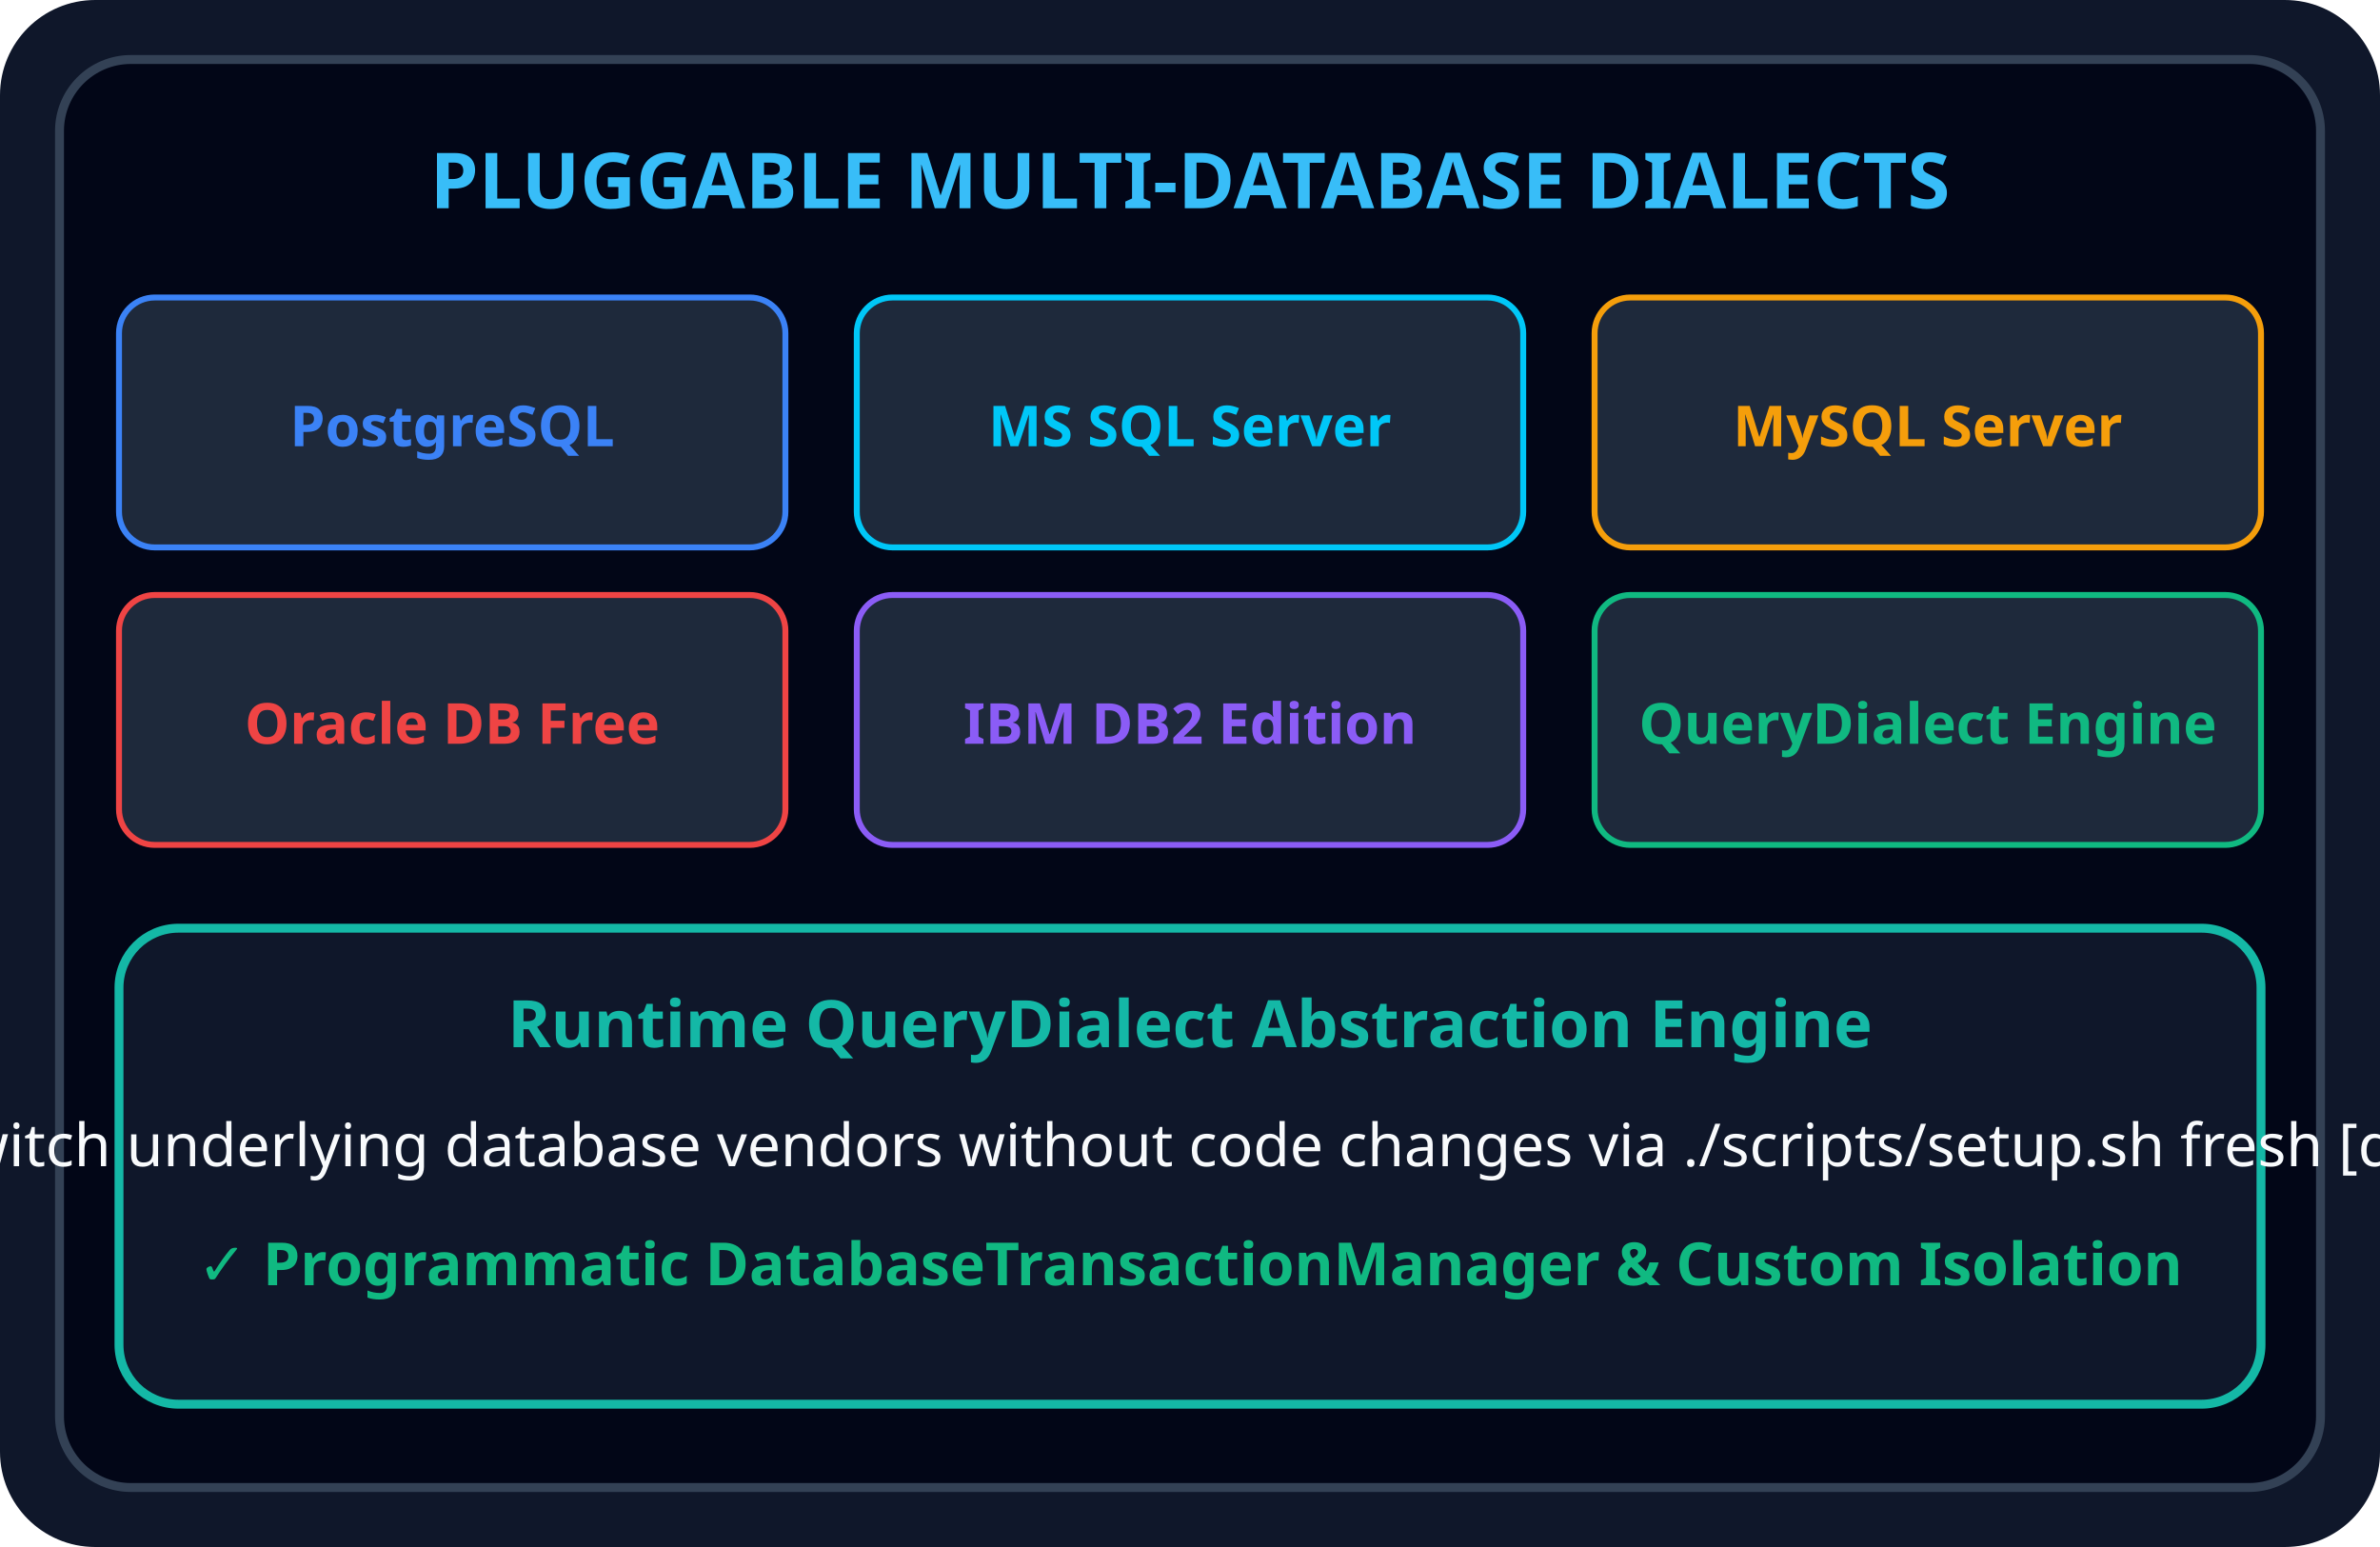
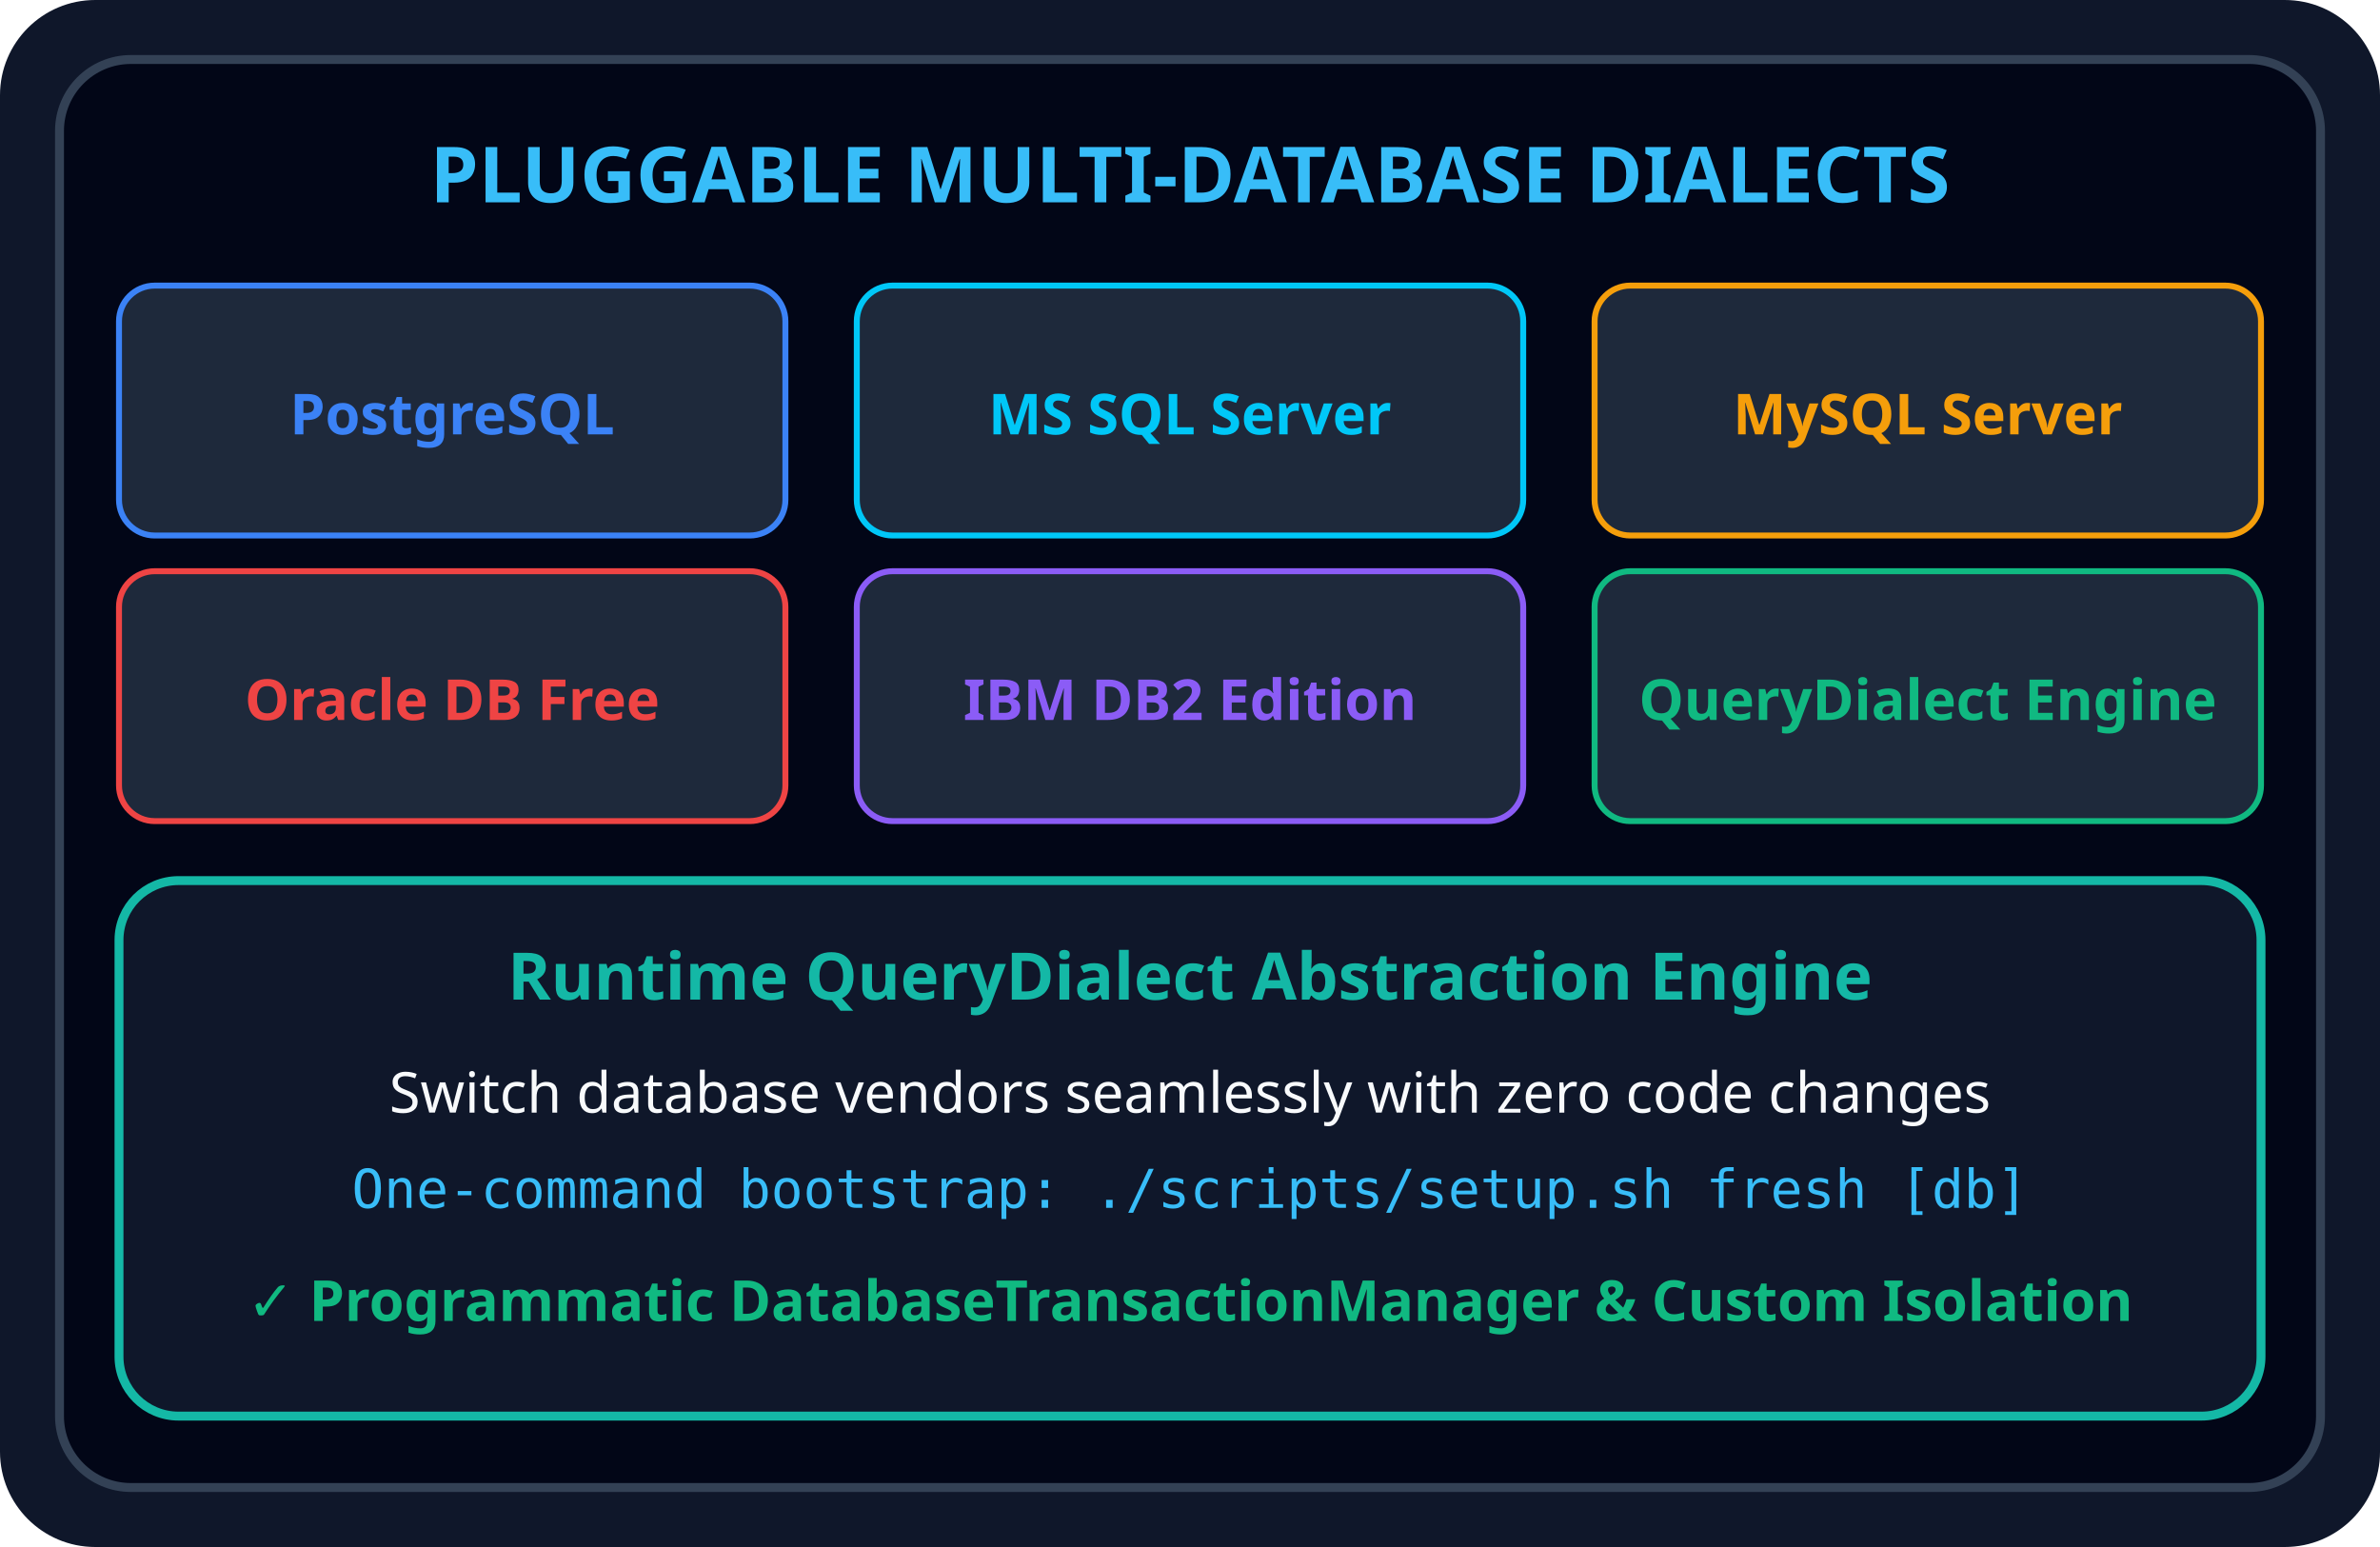
<svg xmlns="http://www.w3.org/2000/svg" viewBox="0 0 400 260">
  <rect width="400" height="260" rx="16" fill="#0F172A" />
  <rect x="10" y="10" width="380" height="240" rx="12" fill="#020617" stroke="#334155" stroke-width="1.5" />
-   <text x="200" y="35" fill="#38BDF8" font-family="system-ui, sans-serif" font-weight="700" font-size="13" text-anchor="middle">PLUGGABLE MULTI-DATABASE DIALECTS</text>
-   <rect x="20" y="50" width="112" height="42" rx="6" fill="#1E293B" stroke="#3B82F6" stroke-width="1" />
-   <text x="76" y="75" fill="#3B82F6" font-family="system-ui, sans-serif" font-weight="700" font-size="9.5" text-anchor="middle">PostgreSQL</text>
-   <rect x="144" y="50" width="112" height="42" rx="6" fill="#1E293B" stroke="#00C7F7" stroke-width="1" />
-   <text x="200" y="75" fill="#00C7F7" font-family="system-ui, sans-serif" font-weight="700" font-size="9.5" text-anchor="middle">MS SQL Server</text>
-   <rect x="268" y="50" width="112" height="42" rx="6" fill="#1E293B" stroke="#F59E0B" stroke-width="1" />
-   <text x="324" y="75" fill="#F59E0B" font-family="system-ui, sans-serif" font-weight="700" font-size="9.5" text-anchor="middle">MySQL Server</text>
-   <rect x="20" y="100" width="112" height="42" rx="6" fill="#1E293B" stroke="#EF4444" stroke-width="1" />
-   <text x="76" y="125" fill="#EF4444" font-family="system-ui, sans-serif" font-weight="700" font-size="9.5" text-anchor="middle">Oracle DB Free</text>
-   <rect x="144" y="100" width="112" height="42" rx="6" fill="#1E293B" stroke="#8B5CF6" stroke-width="1" />
-   <text x="200" y="125" fill="#8B5CF6" font-family="system-ui, sans-serif" font-weight="700" font-size="9.5" text-anchor="middle">IBM DB2 Edition</text>
-   <rect x="268" y="100" width="112" height="42" rx="6" fill="#1E293B" stroke="#10B981" stroke-width="1" />
-   <text x="324" y="125" fill="#10B981" font-family="system-ui, sans-serif" font-weight="700" font-size="9.5" text-anchor="middle">QueryDialect Engine</text>
-   <rect x="20" y="156" width="360" height="80" rx="10" fill="#0F172A" stroke="#14B8A6" stroke-width="1.5" />
-   <text x="200" y="176" fill="#14B8A6" font-family="system-ui, sans-serif" font-weight="700" font-size="11" text-anchor="middle">Runtime QueryDialect Abstraction Engine</text>
-   <text x="200" y="196" fill="#F8FAFC" font-family="system-ui, sans-serif" font-size="10" text-anchor="middle">Switch underlying database vendors without code changes via ./scripts/setup.sh fresh [db]</text>
-   <text x="200" y="216" fill="#10B981" font-family="system-ui, sans-serif" font-weight="600" font-size="10" text-anchor="middle">✓ Programmatic DatabaseTransactionManager &amp; Custom Isolation</text>
+   <text x="200" y="34" fill="#38BDF8" font-family="system-ui, sans-serif" font-weight="700" font-size="13" text-anchor="middle">PLUGGABLE MULTI-DATABASE DIALECTS</text>
+   <rect x="20" y="48" width="112" height="42" rx="6" fill="#1E293B" stroke="#3B82F6" stroke-width="1" />
+   <text x="76" y="73" fill="#3B82F6" font-family="system-ui, sans-serif" font-weight="700" font-size="9.5" text-anchor="middle">PostgreSQL</text>
+   <rect x="144" y="48" width="112" height="42" rx="6" fill="#1E293B" stroke="#00C7F7" stroke-width="1" />
+   <text x="200" y="73" fill="#00C7F7" font-family="system-ui, sans-serif" font-weight="700" font-size="9.5" text-anchor="middle">MS SQL Server</text>
+   <rect x="268" y="48" width="112" height="42" rx="6" fill="#1E293B" stroke="#F59E0B" stroke-width="1" />
+   <text x="324" y="73" fill="#F59E0B" font-family="system-ui, sans-serif" font-weight="700" font-size="9.5" text-anchor="middle">MySQL Server</text>
+   <rect x="20" y="96" width="112" height="42" rx="6" fill="#1E293B" stroke="#EF4444" stroke-width="1" />
+   <text x="76" y="121" fill="#EF4444" font-family="system-ui, sans-serif" font-weight="700" font-size="9.5" text-anchor="middle">Oracle DB Free</text>
+   <rect x="144" y="96" width="112" height="42" rx="6" fill="#1E293B" stroke="#8B5CF6" stroke-width="1" />
+   <text x="200" y="121" fill="#8B5CF6" font-family="system-ui, sans-serif" font-weight="700" font-size="9.5" text-anchor="middle">IBM DB2 Edition</text>
+   <rect x="268" y="96" width="112" height="42" rx="6" fill="#1E293B" stroke="#10B981" stroke-width="1" />
+   <text x="324" y="121" fill="#10B981" font-family="system-ui, sans-serif" font-weight="700" font-size="9.5" text-anchor="middle">QueryDialect Engine</text>
+   <rect x="20" y="148" width="360" height="90" rx="10" fill="#0F172A" stroke="#14B8A6" stroke-width="1.5" />
+   <text x="200" y="168" fill="#14B8A6" font-family="system-ui, sans-serif" font-weight="700" font-size="11" text-anchor="middle">Runtime QueryDialect Abstraction Engine</text>
+   <text x="200" y="187" fill="#F8FAFC" font-family="system-ui, sans-serif" font-size="9.5" text-anchor="middle">Switch database vendors seamlessly with zero code changes</text>
+   <text x="200" y="203" fill="#38BDF8" font-family="ui-monospace, SFMono-Regular, Consolas, monospace" font-size="9" text-anchor="middle">One-command bootstrap: ./scripts/setup.sh fresh [db]</text>
+   <text x="200" y="222" fill="#10B981" font-family="system-ui, sans-serif" font-weight="600" font-size="9.5" text-anchor="middle">✓ Programmatic DatabaseTransactionManager &amp; Custom Isolation</text>
</svg>
